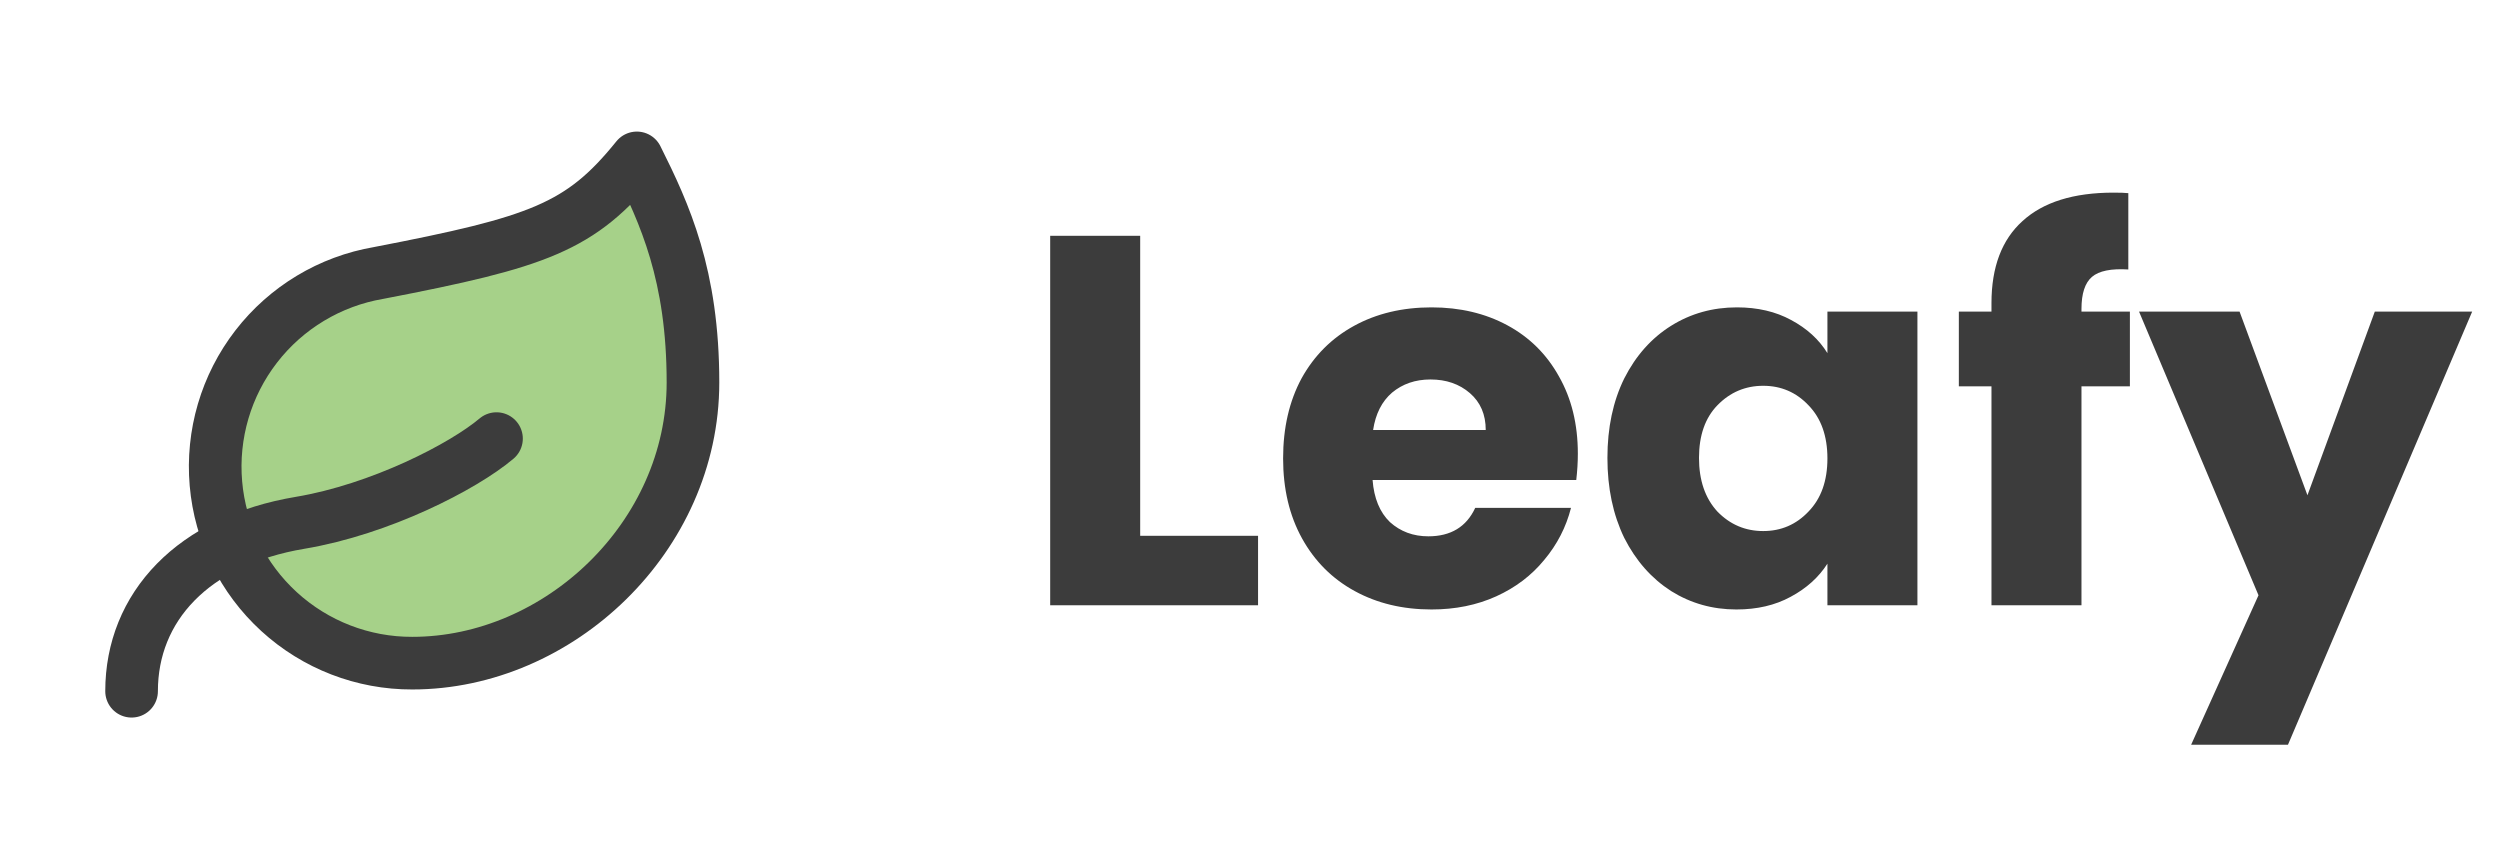
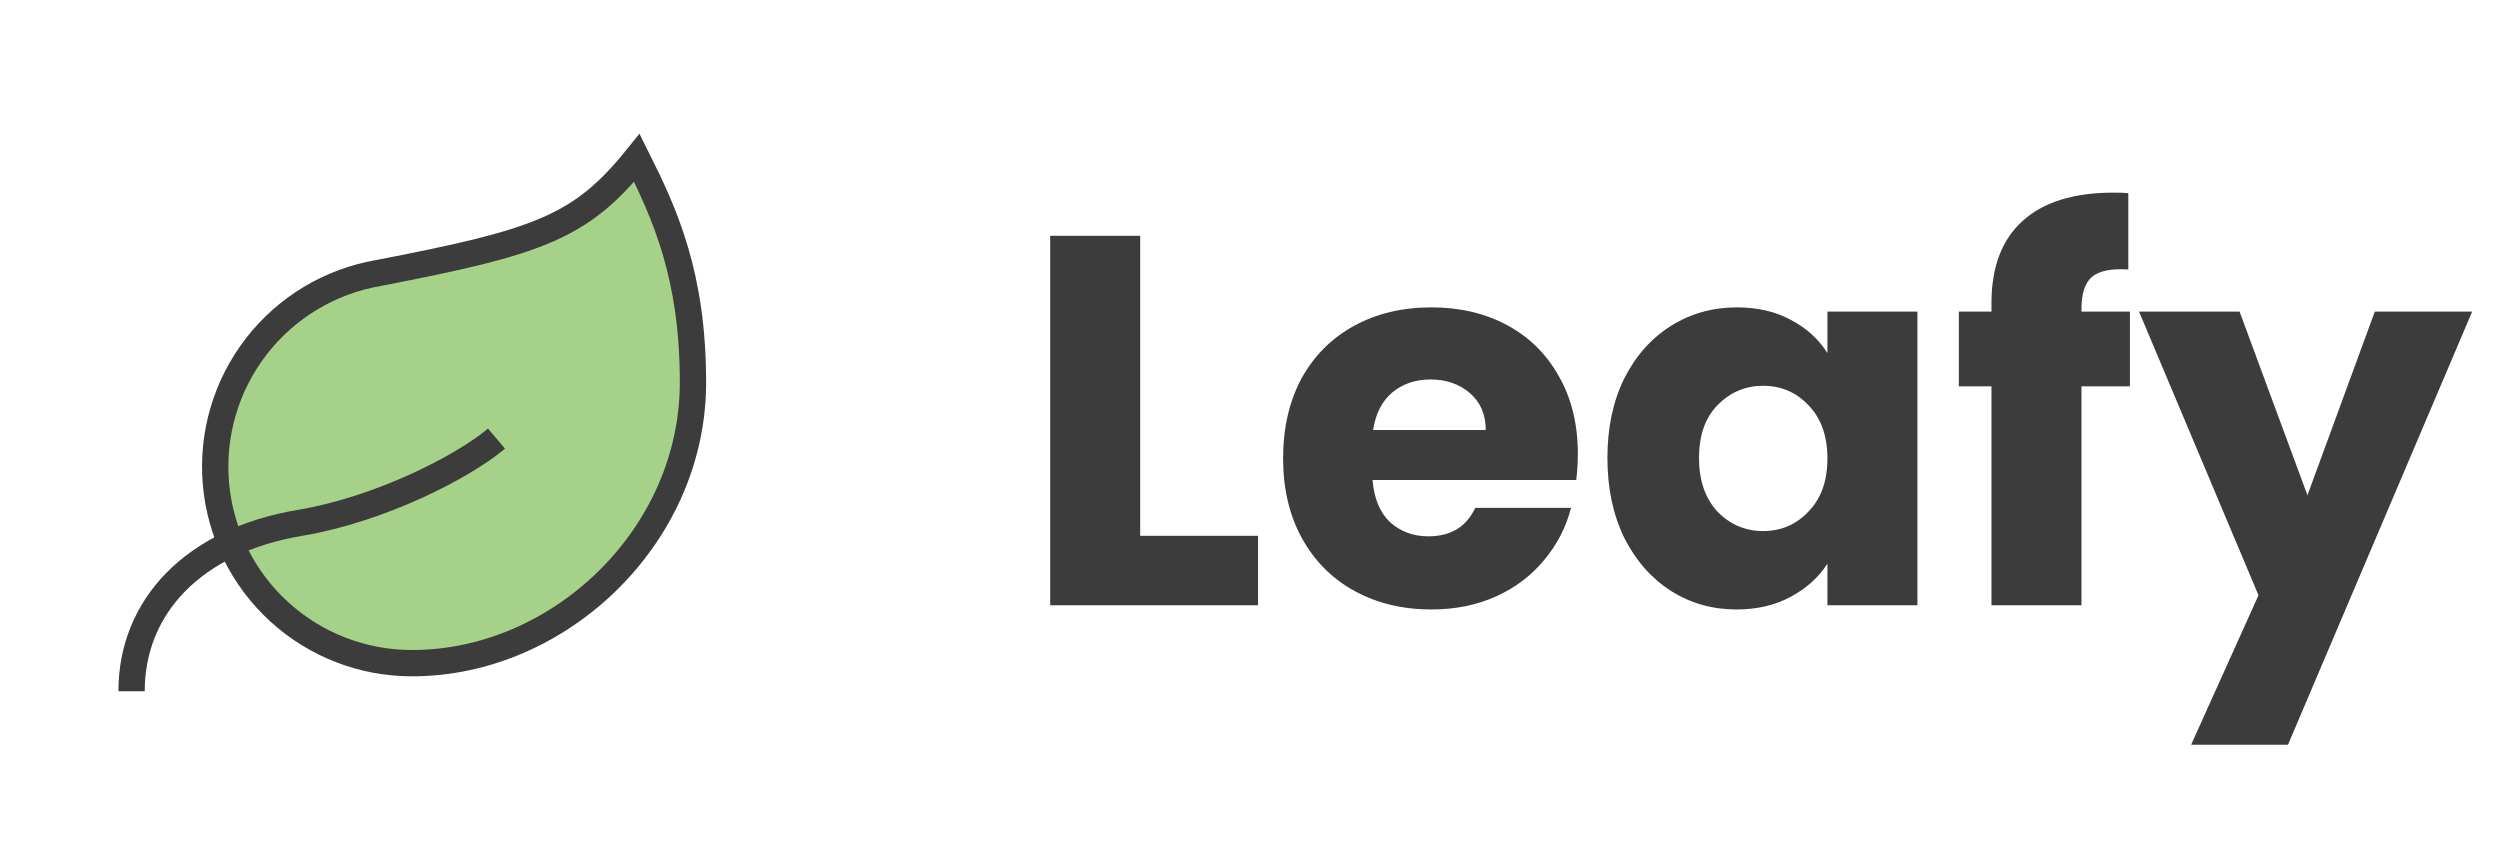
<svg xmlns="http://www.w3.org/2000/svg" width="95" height="32" viewBox="0 0 95 32" fill="none">
-   <path d="M15.666 25.2C13.793 25.206 11.987 24.507 10.605 23.243C9.223 21.979 8.366 20.242 8.205 18.376C8.044 16.509 8.59 14.651 9.735 13.169C10.88 11.687 12.54 10.689 14.386 10.373C20.466 9.2 22.067 8.645 24.2 6C25.267 8.133 26.333 10.459 26.333 14.533C26.333 20.4 21.235 25.2 15.666 25.2Z" fill="#A6D189" stroke="#3C3C3C" stroke-width="2" stroke-linecap="round" stroke-linejoin="round" />
-   <path d="M5 26.267C5 23.067 7.332 20.549 11.404 19.867C14.454 19.355 17.606 17.733 18.867 16.667" stroke="#3C3C3C" stroke-width="2" stroke-linecap="round" stroke-linejoin="round" />
+   <path d="M15.666 25.2C13.793 25.206 11.987 24.507 10.605 23.243C9.223 21.979 8.366 20.242 8.205 18.376C8.044 16.509 8.59 14.651 9.735 13.169C10.88 11.687 12.54 10.689 14.386 10.373C20.466 9.2 22.067 8.645 24.2 6C25.267 8.133 26.333 10.459 26.333 14.533C26.333 20.4 21.235 25.2 15.666 25.2Z" fill="#A6D189" stroke="#3C3C3C" strokeWidth="2" strokeLinecap="round" strokeLinejoin="round" />
+   <path d="M5 26.267C5 23.067 7.332 20.549 11.404 19.867C14.454 19.355 17.606 17.733 18.867 16.667" stroke="#3C3C3C" strokeWidth="2" strokeLinecap="round" strokeLinejoin="round" />
  <path d="M43.327 20.36H47.806V23H39.907V8.96H43.327V20.36ZM59.958 17.24C59.958 17.56 59.938 17.893 59.898 18.24H52.158C52.211 18.933 52.431 19.467 52.818 19.84C53.218 20.2 53.704 20.38 54.278 20.38C55.131 20.38 55.724 20.02 56.058 19.3H59.698C59.511 20.033 59.171 20.693 58.678 21.28C58.198 21.867 57.591 22.327 56.858 22.66C56.124 22.993 55.304 23.16 54.398 23.16C53.304 23.16 52.331 22.927 51.478 22.46C50.624 21.993 49.958 21.327 49.478 20.46C48.998 19.593 48.758 18.58 48.758 17.42C48.758 16.26 48.991 15.247 49.458 14.38C49.938 13.513 50.604 12.847 51.458 12.38C52.311 11.913 53.291 11.68 54.398 11.68C55.478 11.68 56.438 11.907 57.278 12.36C58.118 12.813 58.771 13.46 59.238 14.3C59.718 15.14 59.958 16.12 59.958 17.24ZM56.458 16.34C56.458 15.753 56.258 15.287 55.858 14.94C55.458 14.593 54.958 14.42 54.358 14.42C53.784 14.42 53.298 14.587 52.898 14.92C52.511 15.253 52.271 15.727 52.178 16.34H56.458ZM61.082 17.4C61.082 16.253 61.295 15.247 61.722 14.38C62.162 13.513 62.755 12.847 63.502 12.38C64.249 11.913 65.082 11.68 66.002 11.68C66.789 11.68 67.475 11.84 68.062 12.16C68.662 12.48 69.122 12.9 69.442 13.42V11.84H72.862V23H69.442V21.42C69.109 21.94 68.642 22.36 68.042 22.68C67.455 23 66.769 23.16 65.982 23.16C65.075 23.16 64.249 22.927 63.502 22.46C62.755 21.98 62.162 21.307 61.722 20.44C61.295 19.56 61.082 18.547 61.082 17.4ZM69.442 17.42C69.442 16.567 69.202 15.893 68.722 15.4C68.255 14.907 67.682 14.66 67.002 14.66C66.322 14.66 65.742 14.907 65.262 15.4C64.795 15.88 64.562 16.547 64.562 17.4C64.562 18.253 64.795 18.933 65.262 19.44C65.742 19.933 66.322 20.18 67.002 20.18C67.682 20.18 68.255 19.933 68.722 19.44C69.202 18.947 69.442 18.273 69.442 17.42ZM80.936 14.68H79.096V23H75.676V14.68H74.436V11.84H75.676V11.52C75.676 10.147 76.07 9.107 76.856 8.4C77.643 7.68 78.796 7.32 80.316 7.32C80.57 7.32 80.756 7.327 80.876 7.34V10.24C80.223 10.2 79.763 10.293 79.496 10.52C79.23 10.747 79.096 11.153 79.096 11.74V11.84H80.936V14.68ZM93.943 11.84L86.943 28.3H83.263L85.823 22.62L81.283 11.84H85.103L87.683 18.82L90.243 11.84H93.943Z" fill="#3C3C3C" />
</svg>
